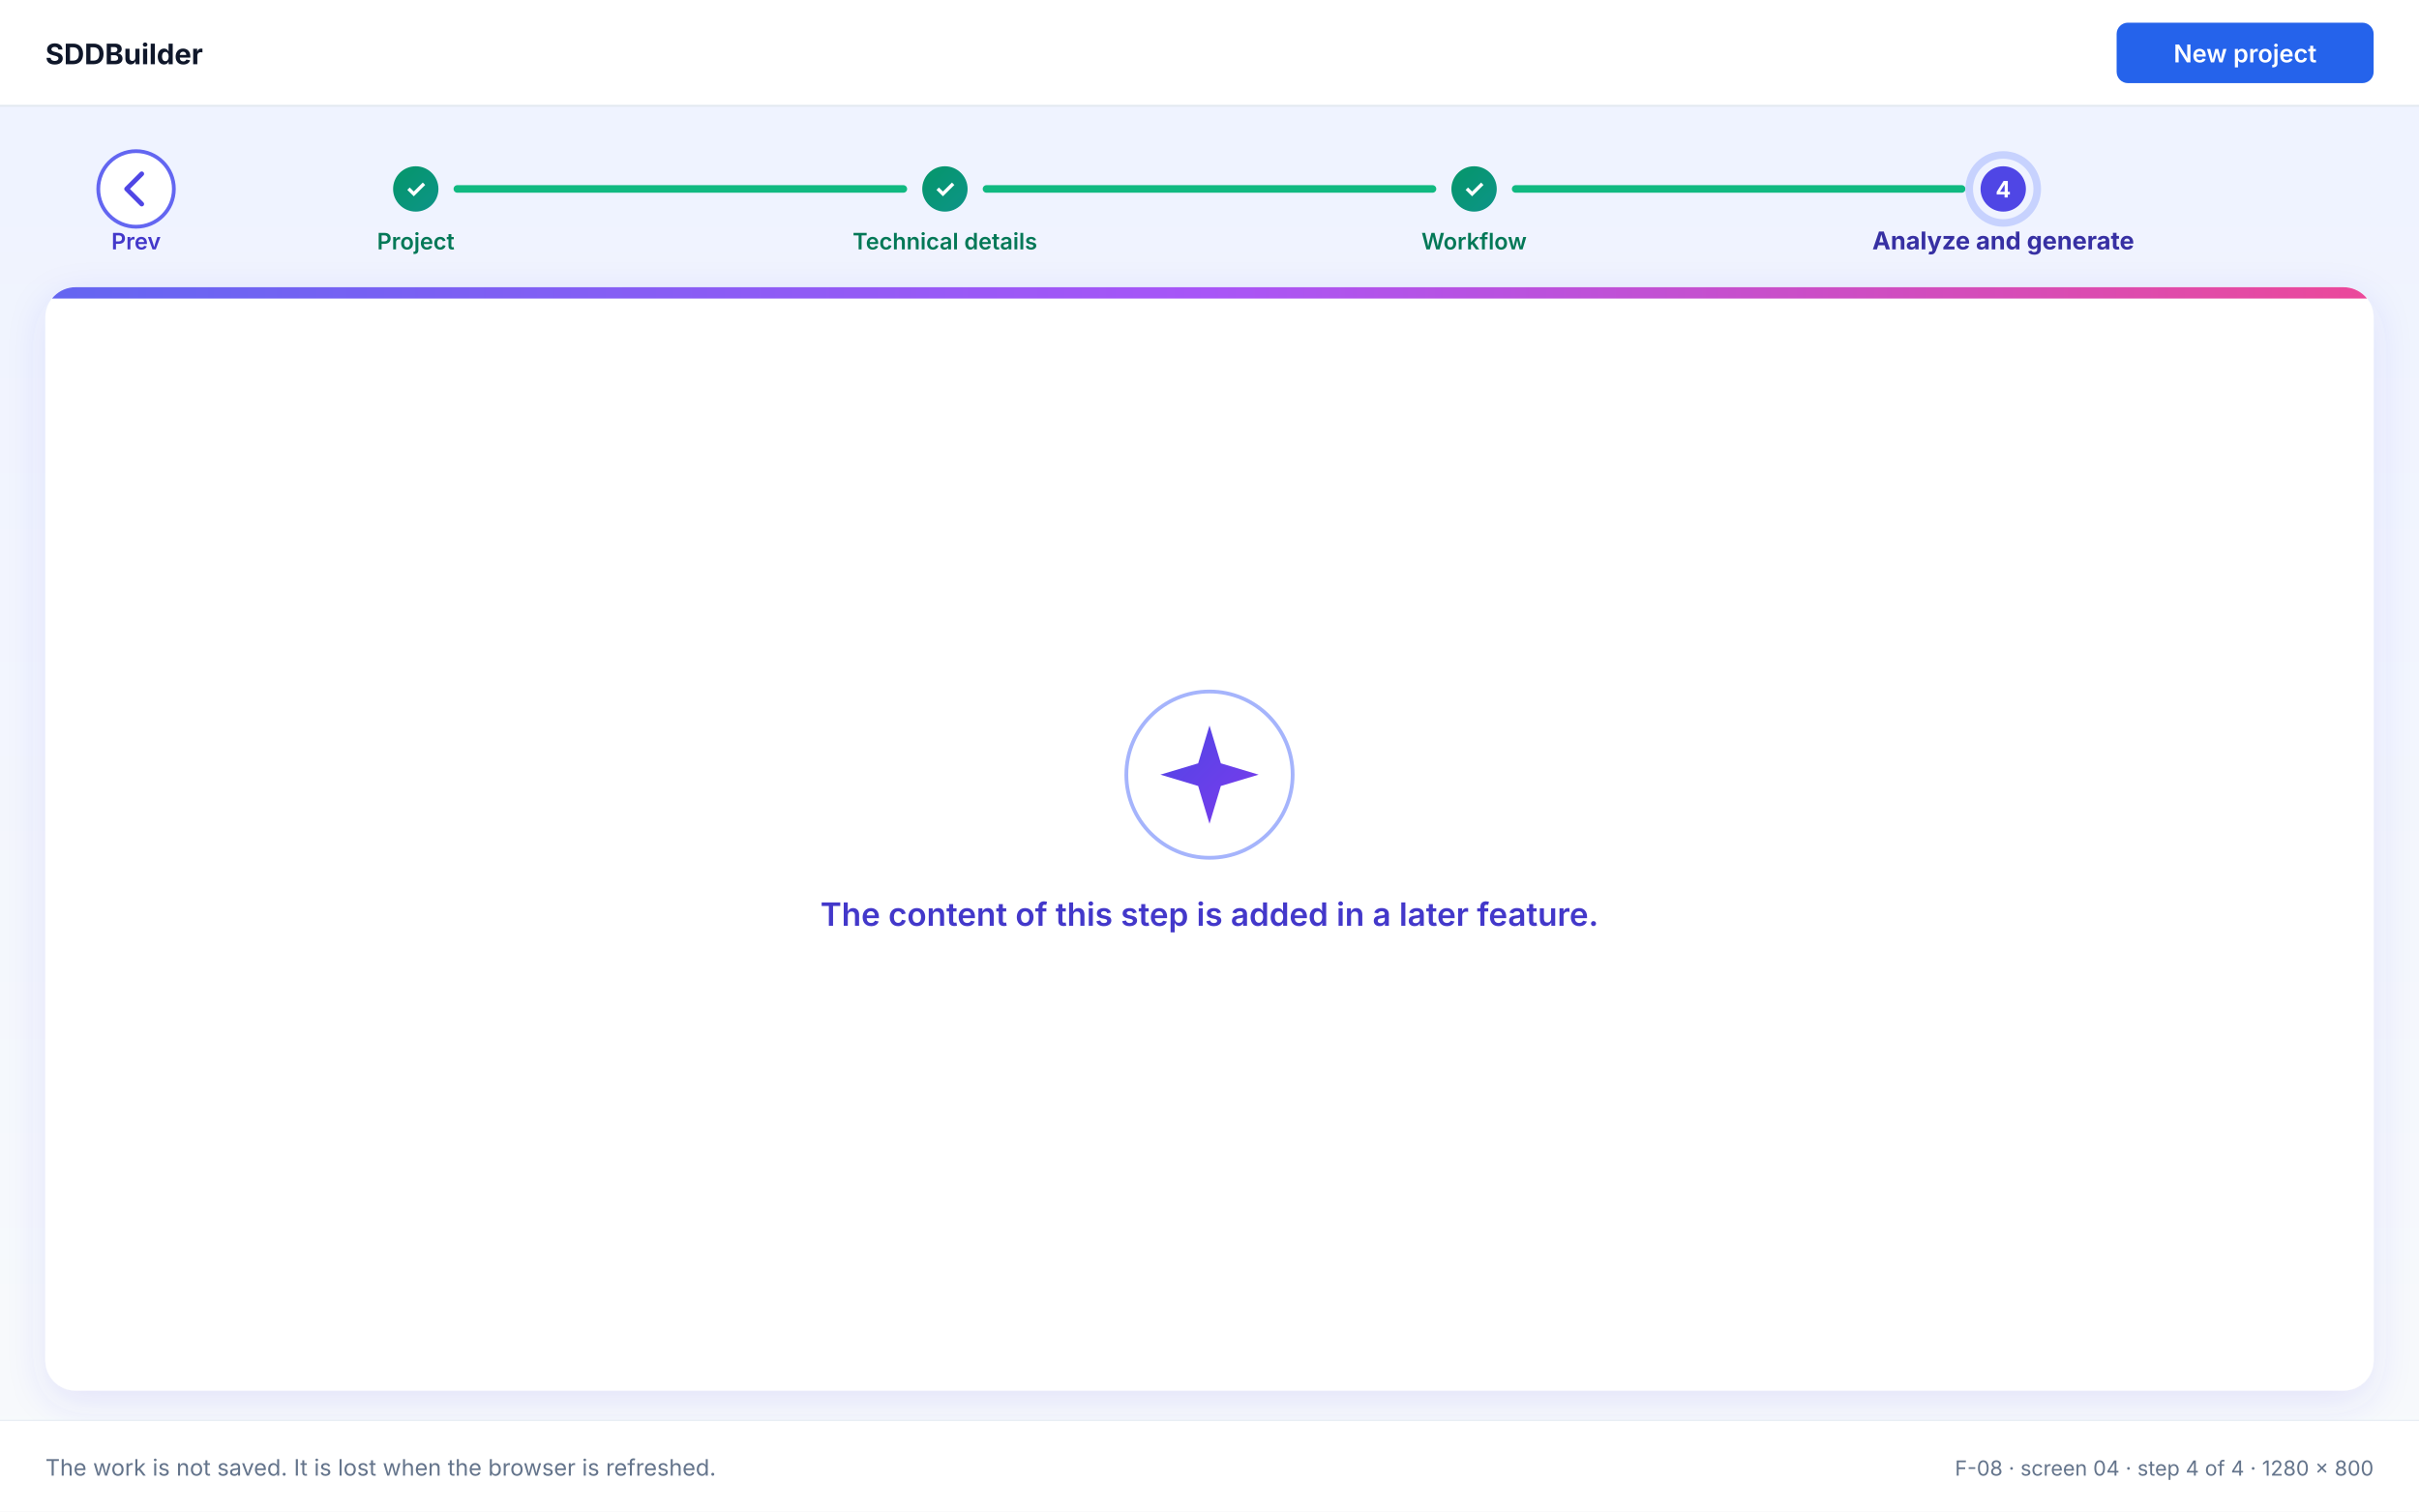
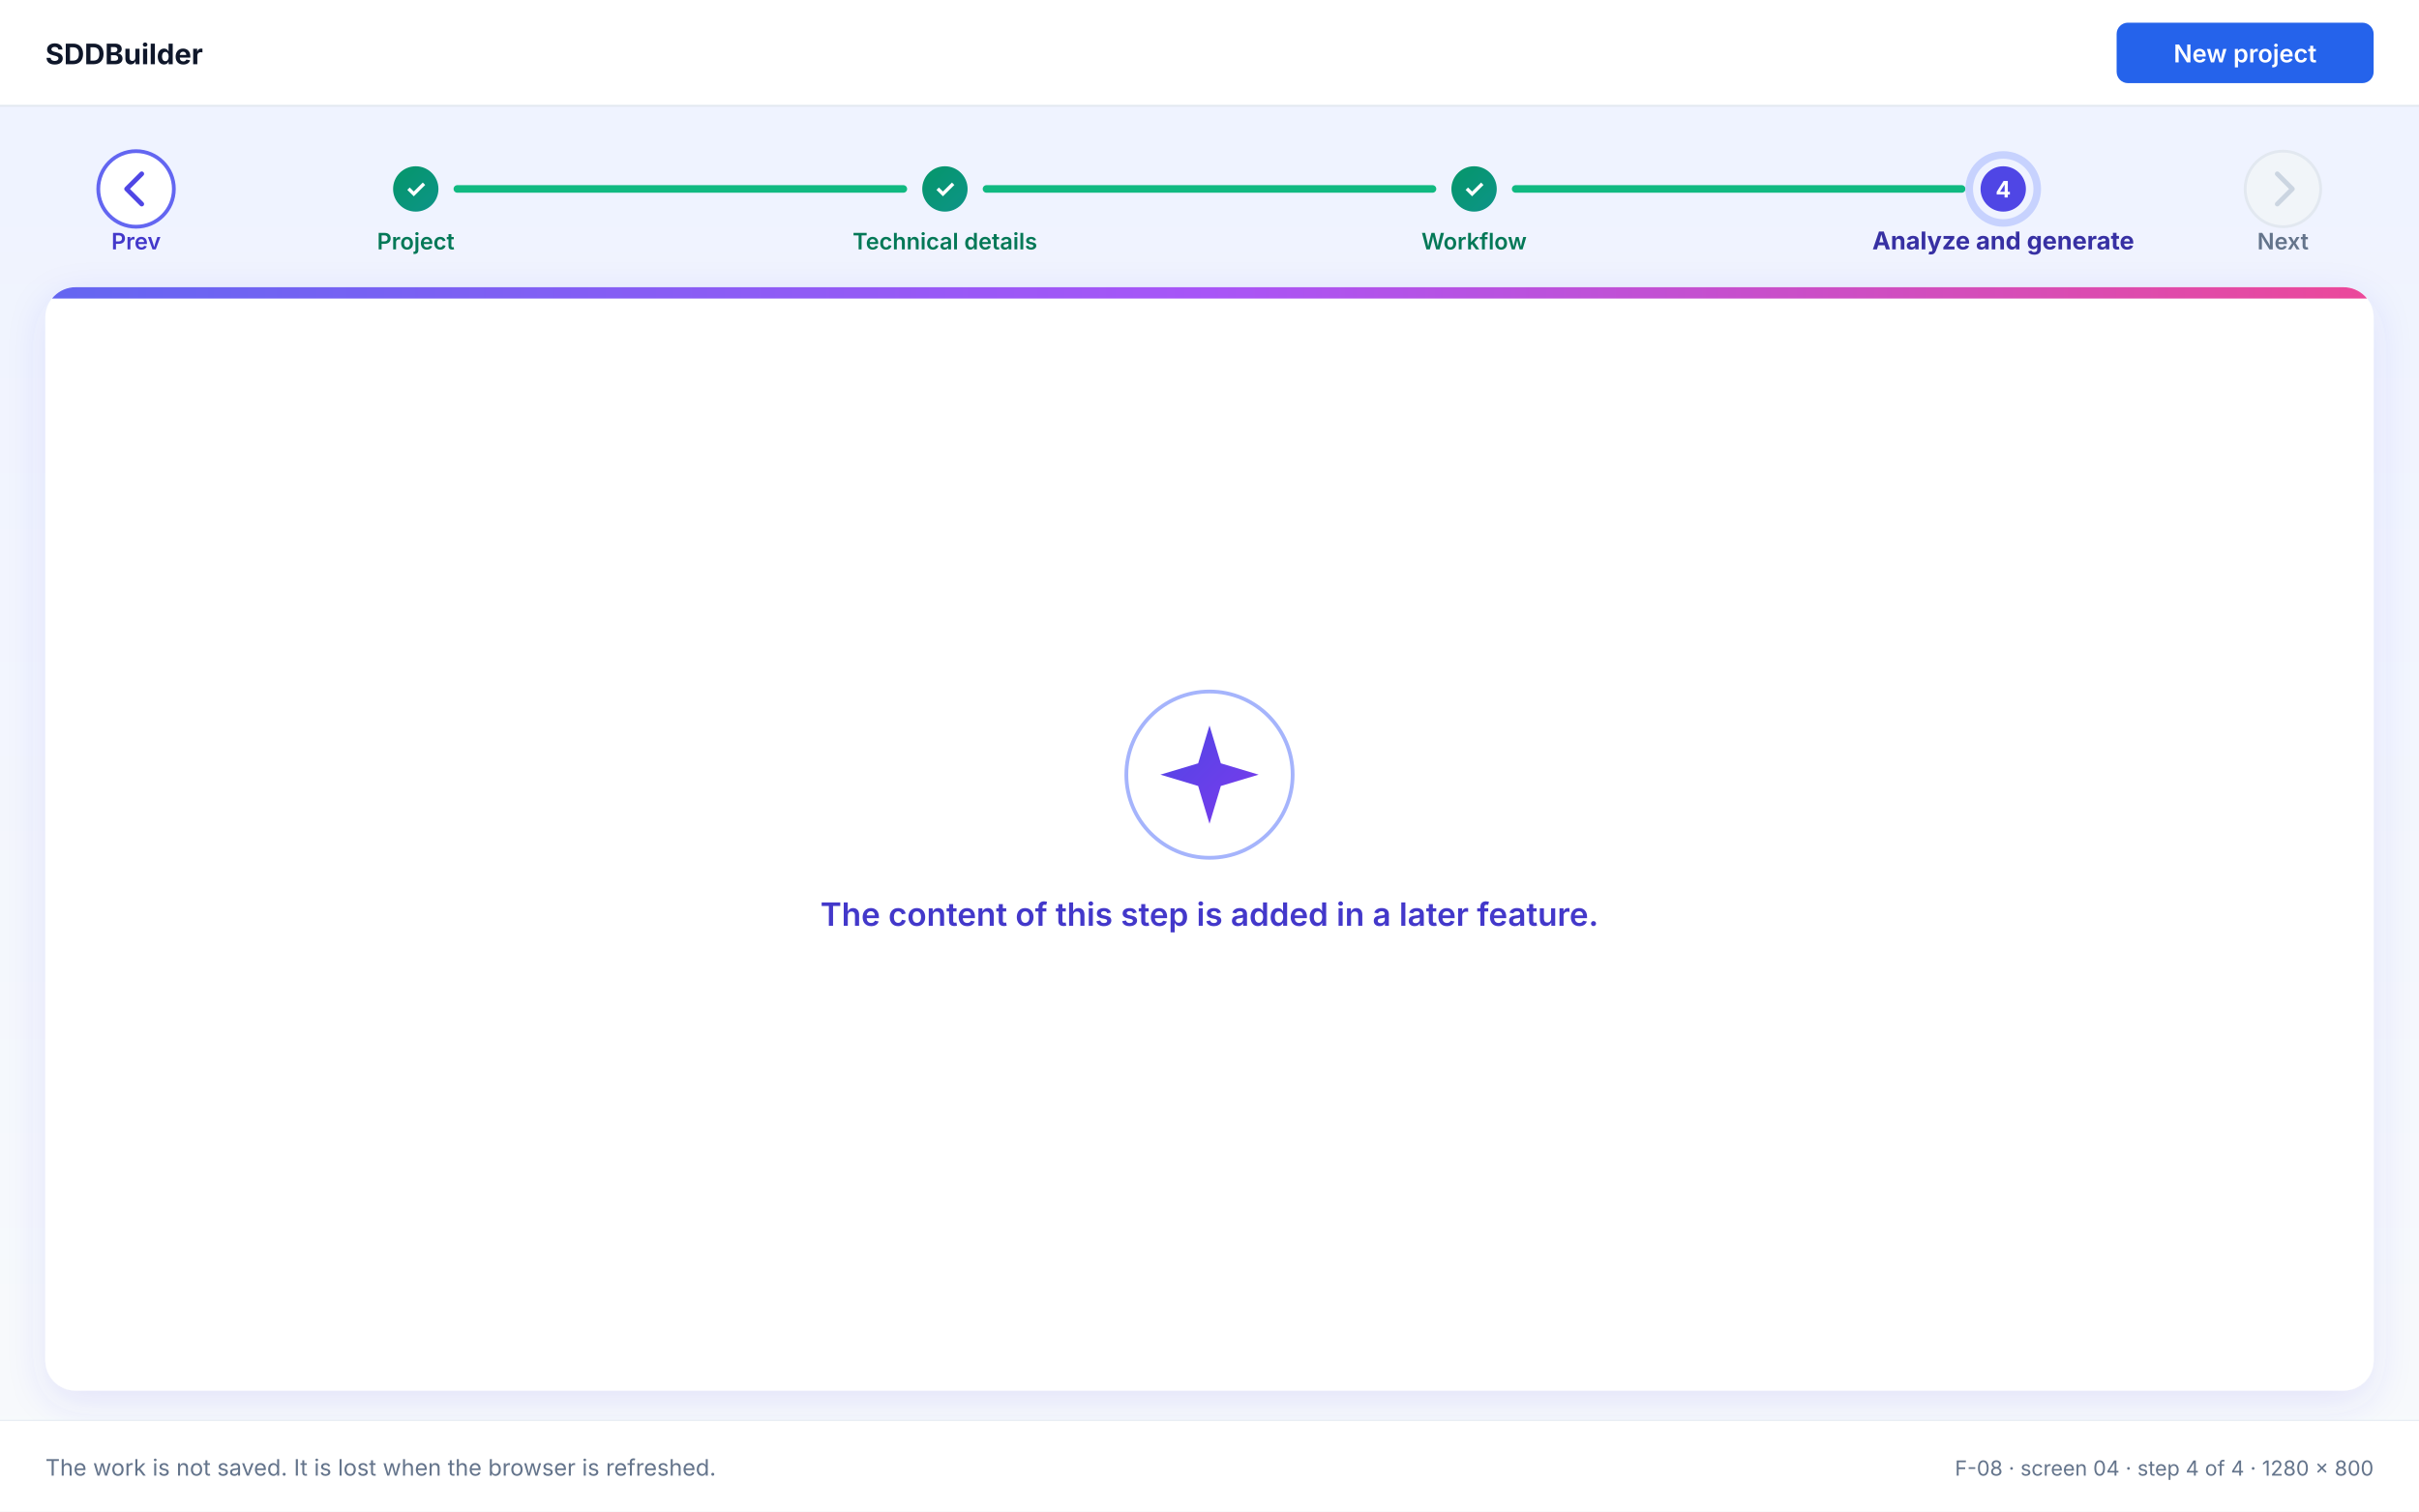
<svg xmlns="http://www.w3.org/2000/svg" width="1280" height="800" viewBox="0 0 1280 800">
  <style>
text{font-family:system-ui,-apple-system,"Segoe UI",sans-serif;font-size:13px;fill:#0f172a}
.brand{font-size:15px;font-weight:700}
.bt-primary{fill:#ffffff;font-weight:600}
.muted{font-size:12px;fill:#64748b}
.caption{font-size:11px;fill:#64748b}
.ph{font-size:17px;font-weight:600;fill:#4338ca}
.label-done{font-size:12px;font-weight:600;fill:#047857}
.label-cur{font-size:13px;font-weight:700;fill:#3730a3}
.nav-label{font-size:12px;font-weight:600;fill:#4338ca}
.nav-label-dis{font-size:12px;font-weight:600;fill:#64748b}
.label-todo{font-size:12px;font-weight:500;fill:#475569}
.num{font-size:12px;font-weight:700;fill:#ffffff}
.num-todo{font-size:12px;font-weight:700;fill:#64748b}
.check{font-size:13px;font-weight:700;fill:#ffffff}
.bar{fill:#ffffff}
.div{stroke:#e2e8f0;stroke-width:1}
.primary{fill:#2563eb}
.nav-on{fill:#ffffff;stroke:#6366f1;stroke-width:2}
.nav-dis{fill:#f1f5f9;stroke:#e2e8f0;stroke-width:1.5}
.arrow{fill:none;stroke:#4f46e5;stroke-width:2.5;stroke-linecap:round;stroke-linejoin:round}
.arrow-dis{fill:none;stroke:#cbd5e1;stroke-width:2.5;stroke-linecap:round;stroke-linejoin:round}
.arrow-w{fill:none;stroke:#ffffff;stroke-width:2.5;stroke-linecap:round;stroke-linejoin:round}
.node-todo{fill:#ffffff;stroke:#cbd5e1;stroke-width:1.5}
.node-cur{fill:#4f46e5}
.ring{fill:none;stroke:#c7d2fe;stroke-width:4}
.line-todo{stroke:#dbe3ee;stroke-width:4;stroke-linecap:round}
.line-done{stroke:#10b981;stroke-width:4;stroke-linecap:round}
.card{fill:#ffffff}
</style>
  <defs>
    <linearGradient id="gBg" x1="0" y1="0" x2="0" y2="1">
      <stop offset="0" stop-color="#eef2ff" />
      <stop offset="1" stop-color="#f8fafc" />
    </linearGradient>
    <linearGradient id="gBrand" x1="0" y1="0" x2="1" y2="1">
      <stop offset="0" stop-color="#4f46e5" />
      <stop offset="1" stop-color="#7c3aed" />
    </linearGradient>
    <linearGradient id="gDone" x1="0" y1="0" x2="1" y2="1">
      <stop offset="0" stop-color="#059669" />
      <stop offset="1" stop-color="#0d9488" />
    </linearGradient>
    <linearGradient id="gAccent" x1="0" y1="0" x2="1" y2="0">
      <stop offset="0" stop-color="#6366f1" />
      <stop offset="0.5" stop-color="#a855f7" />
      <stop offset="1" stop-color="#ec4899" />
    </linearGradient>
    <filter id="sh" x="-5%" y="-5%" width="110%" height="115%">
      <feDropShadow dx="0" dy="6" stdDeviation="10" flood-color="#4f46e5" flood-opacity="0.12" />
    </filter>
    <clipPath id="cardClip">
      <rect x="24" y="152" width="1232" height="584" rx="16" />
    </clipPath>
  </defs>
  <rect x="0" y="0" width="1280" height="800" fill="url(#gBg)" />
  <rect class="bar" x="0" y="0" width="1280" height="56" />
  <line class="div" x1="0" y1="56" x2="1280" y2="56" />
  <text class="brand" x="24" y="34">SDDBuilder</text>
  <rect class="primary" x="1120" y="12" width="136" height="32" rx="6" />
  <text class="bt-primary" x="1188" y="33" text-anchor="middle">New project</text>
  <g>
    <circle class="nav-on" cx="72" cy="100" r="20" />
    <path class="arrow" d="M75 92 L67 100 L75 108" />
  </g>
  <text class="nav-label" x="72" y="132" text-anchor="middle">Prev</text>
  <line class="line-done" x1="242" y1="100" x2="478" y2="100" />
  <line class="line-done" x1="522" y1="100" x2="758" y2="100" />
  <line class="line-done" x1="802" y1="100" x2="1038" y2="100" />
  <circle cx="220" cy="100" r="12" fill="url(#gDone)" />
  <text class="check" x="220" y="104.5" text-anchor="middle">✓</text>
  <text class="label-done" x="220" y="132" text-anchor="middle">Project</text>
  <circle cx="500" cy="100" r="12" fill="url(#gDone)" />
  <text class="check" x="500" y="104.5" text-anchor="middle">✓</text>
  <text class="label-done" x="500" y="132" text-anchor="middle">Technical details</text>
  <circle cx="780" cy="100" r="12" fill="url(#gDone)" />
  <text class="check" x="780" y="104.5" text-anchor="middle">✓</text>
  <text class="label-done" x="780" y="132" text-anchor="middle">Workflow</text>
  <circle class="ring" cx="1060" cy="100" r="18" />
  <circle class="node-cur" cx="1060" cy="100" r="12" />
  <text class="num" x="1060" y="104.5" text-anchor="middle">4</text>
  <text class="label-cur" x="1060" y="132" text-anchor="middle">Analyze and generate</text>
+   <g>
+     <circle class="nav-dis" cx="1208" cy="100" r="20" />
+     <path class="arrow-dis" d="M1205 92 L1213 100 L1205 108" />
+   </g>
+   <text class="nav-label-dis" x="1208" y="132" text-anchor="middle">Next</text>
  <rect class="card" x="24" y="152" width="1232" height="584" rx="16" filter="url(#sh)" />
  <rect x="24" y="152" width="1232" height="6" fill="url(#gAccent)" clip-path="url(#cardClip)" />
  <circle cx="640" cy="410" r="44" fill="#ffffff" stroke="#a5b4fc" stroke-width="2" />
  <path d="M640 384 L646 404 L666 410 L646 416 L640 436 L634 416 L614 410 L634 404 Z" fill="url(#gBrand)" />
  <text class="ph" x="640" y="490" text-anchor="middle">The content of this step is added in a later feature.</text>
  <line class="div" x1="0" y1="752" x2="1280" y2="752" />
  <rect class="bar" x="0" y="752" width="1280" height="48" />
  <text class="muted" x="24" y="781">The work is not saved. It is lost when the browser is refreshed.</text>
  <text class="caption" x="1256" y="781" text-anchor="end">F-08 · screen 04 · step 4 of 4 · 1280 × 800</text>
</svg>
